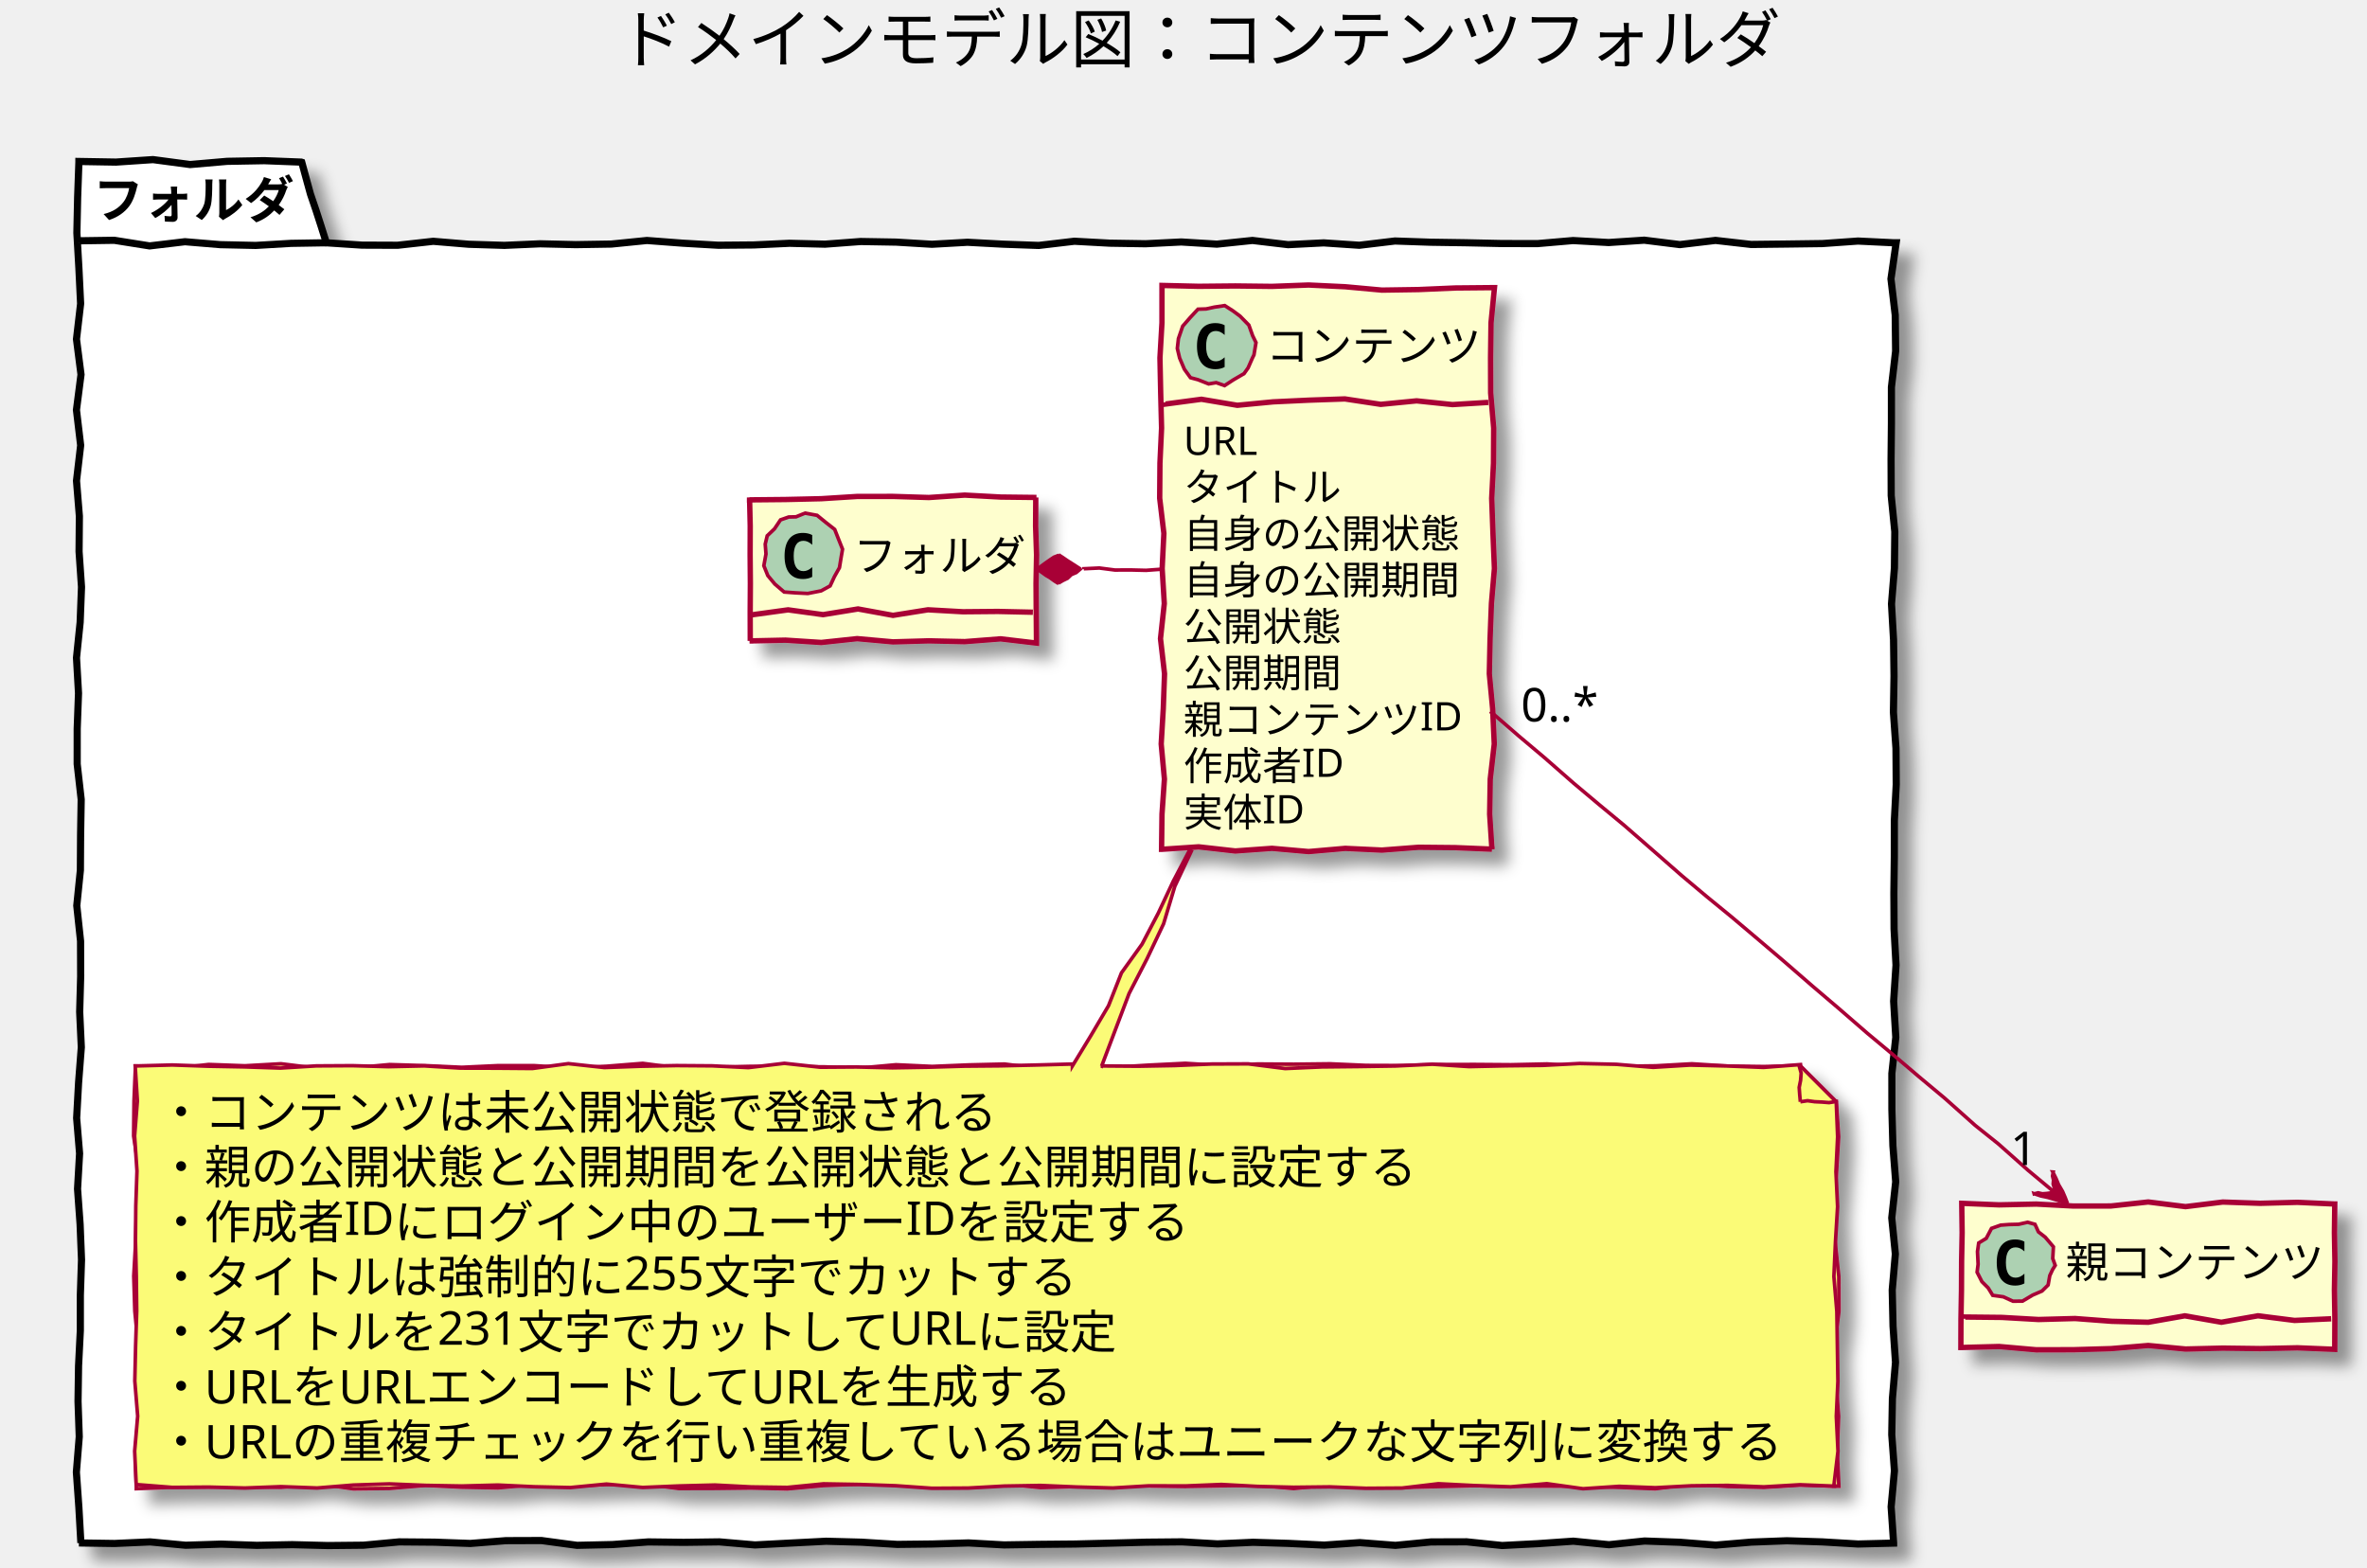
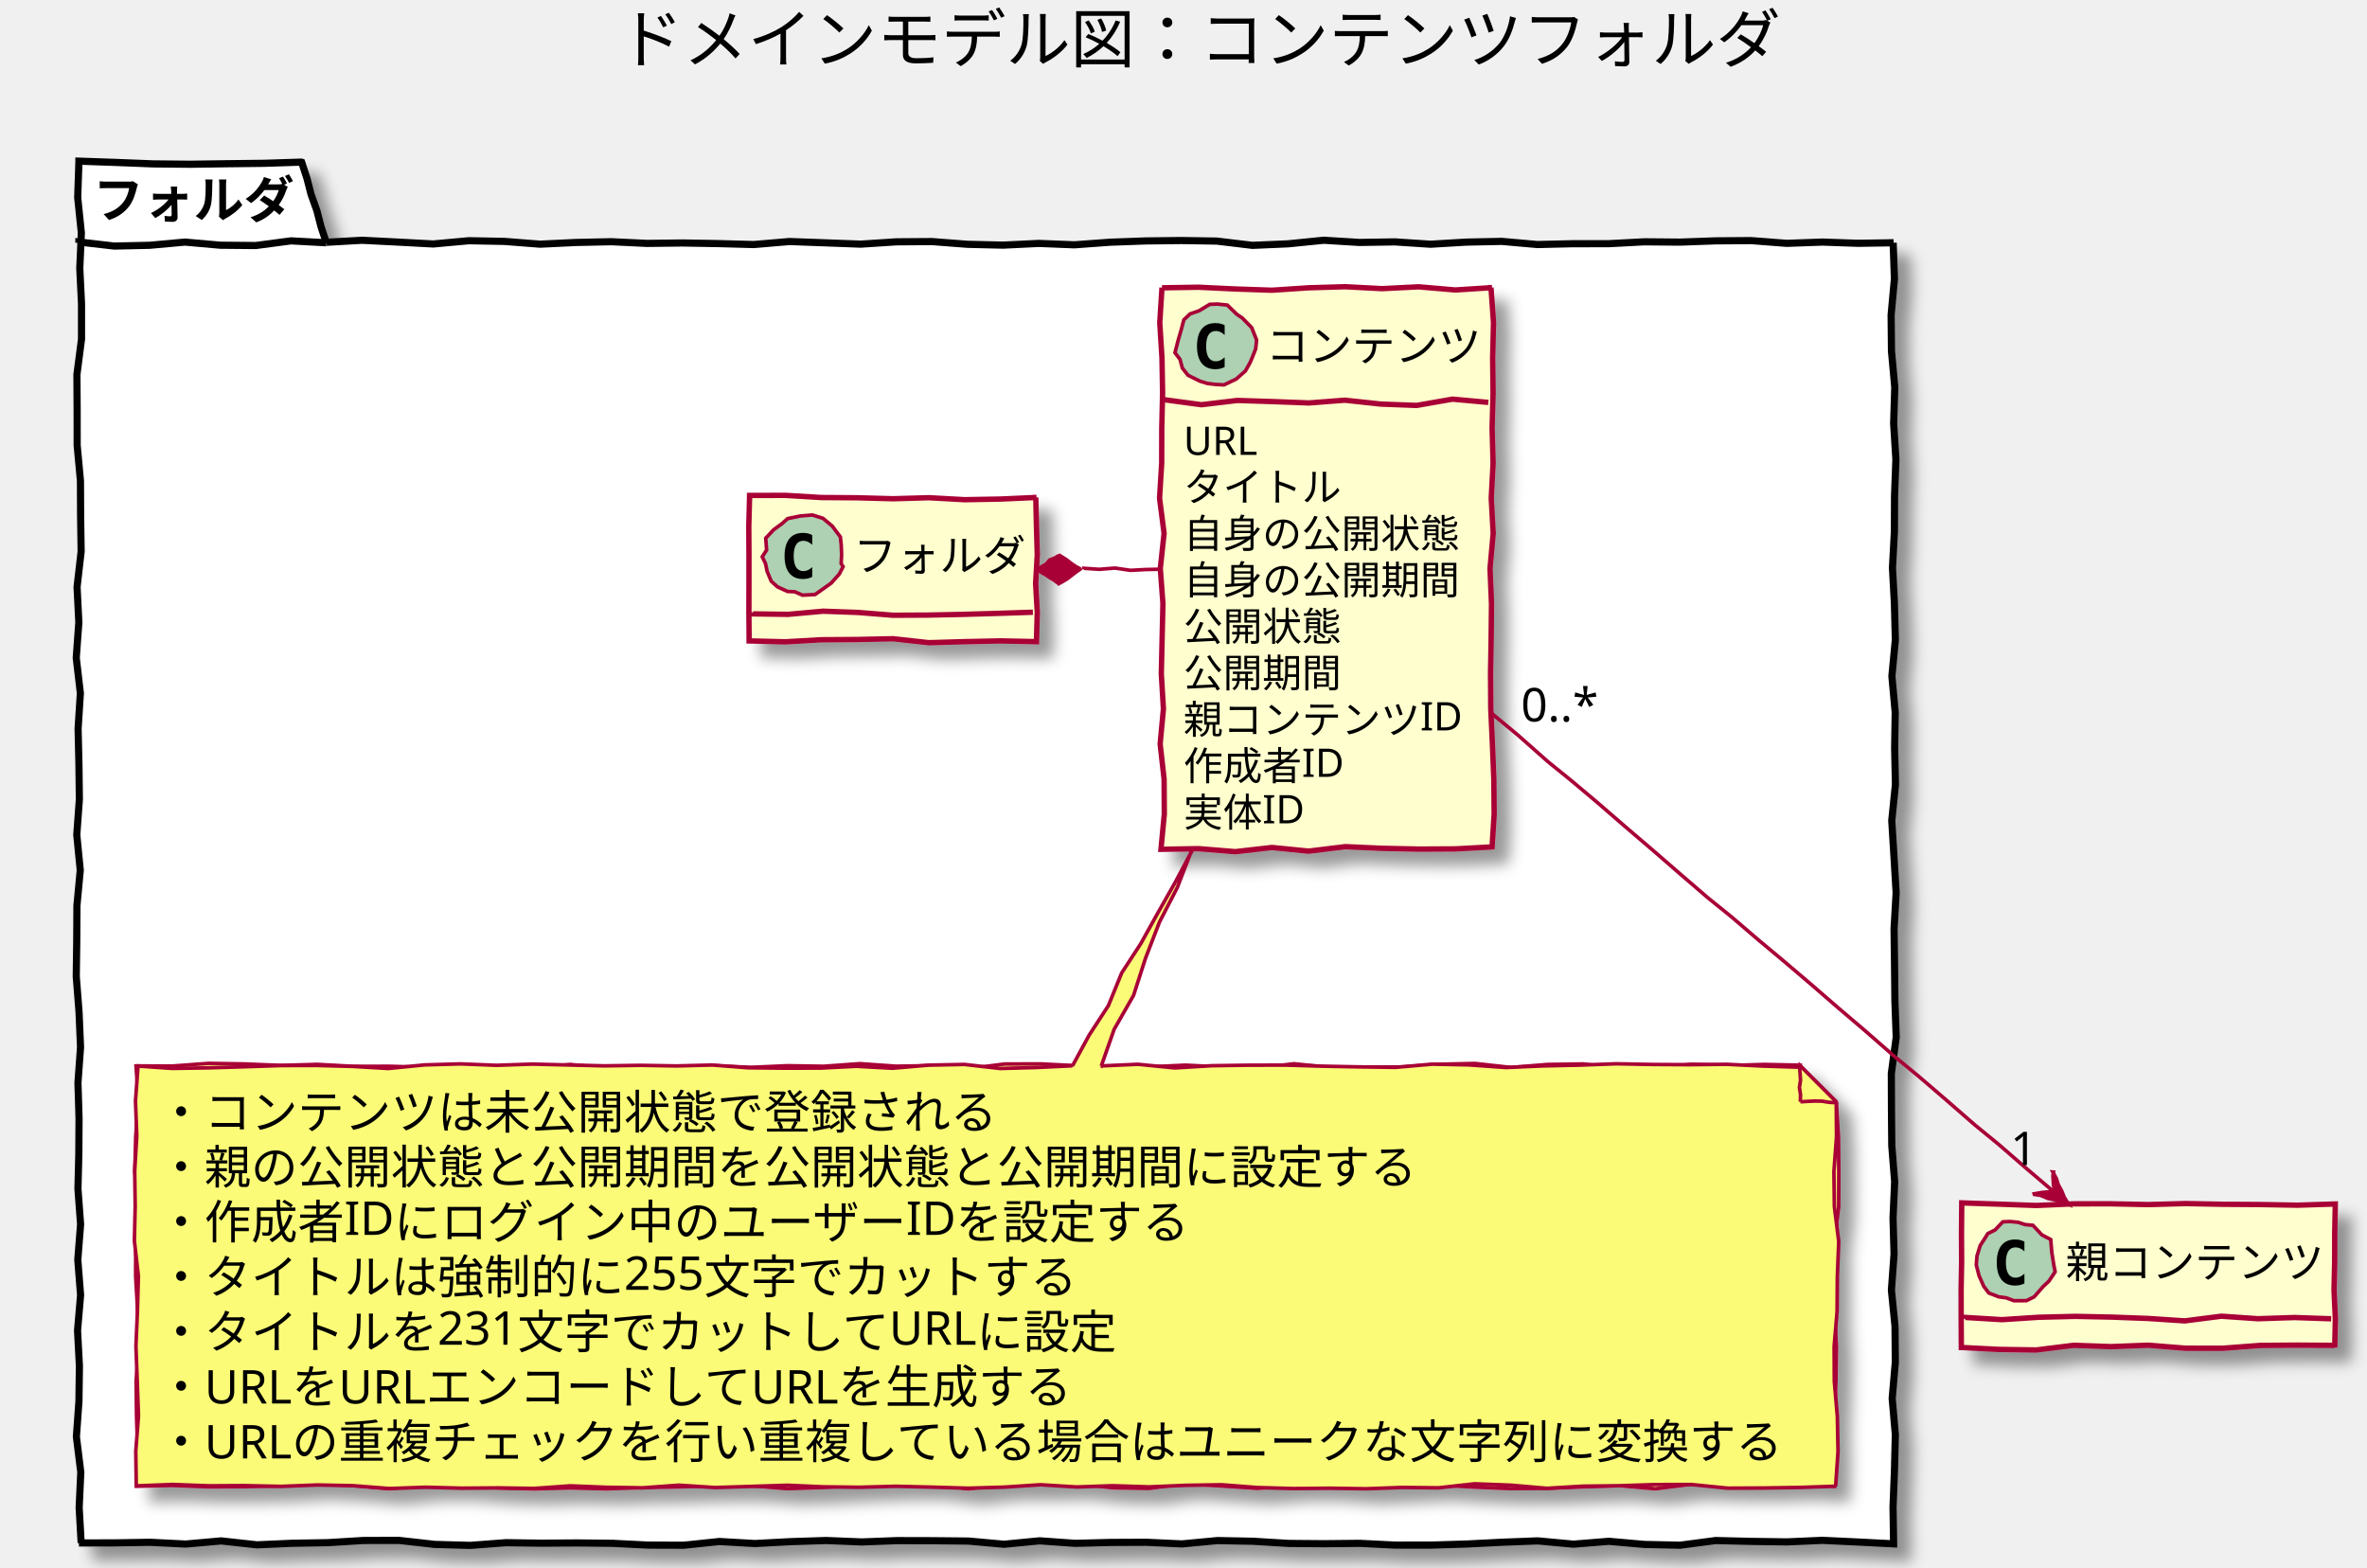
<svg xmlns="http://www.w3.org/2000/svg" contentScriptType="application/ecmascript" contentStyleType="text/css" height="437px" preserveAspectRatio="none" style="width:660px;height:437px;" version="1.1" viewBox="0 0 660 437" width="660px" zoomAndPan="magnify">
  <defs>
-     <filter height="300%" id="fvhanpp" width="300%" x="-1" y="-1">
+     <filter height="300%" id="fe8upvs" width="300%" x="-1" y="-1">
      <feGaussianBlur result="blurOut" stdDeviation="2.0" />
      <feColorMatrix in="blurOut" result="blurOut2" type="matrix" values="0 0 0 0 0 0 0 0 0 0 0 0 0 0 0 0 0 0 .4 0" />
      <feOffset dx="4.0" dy="4.0" in="blurOut2" result="blurOut3" />
      <feBlend in="SourceGraphic" in2="blurOut3" mode="normal" />
    </filter>
  </defs>
  <g>
    <text fill="#000000" font-family="sans-serif" font-size="18" lengthAdjust="spacingAndGlyphs" textLength="324" x="172.5" y="17.402">ドメインモデル図：コンテンツフォルダ</text>
-     <polygon fill="#FFFFFF" filter="url(#fvhanpp)" points="22,45.199,22,45.02,32.333,45.194,42.667,44.5,53,45.877,63.333,44.982,73.667,44.797,84,45.199,84.143,45.244,85.348,49.681,86.569,54.123,88.115,58.666,89.576,63.182,91,67.688,91,67.695,100.932,68.348,110.864,68.387,120.796,67.279,130.727,68.106,140.659,68.414,150.591,67.975,160.523,68.208,170.454,68.049,180.386,67.051,190.318,67.803,200.25,68.379,210.182,68.296,220.114,67.832,230.046,68.079,239.977,67.338,249.909,67.508,259.841,68.108,269.773,67.548,279.704,68.081,289.636,68.435,299.568,67.263,309.5,67.804,319.432,67.961,329.364,67.466,339.296,68.074,349.227,67.04,359.159,68.219,369.091,67.717,379.023,68.384,388.954,67.196,398.886,67.537,408.818,67.685,418.75,67.9,428.682,67.924,438.614,67.069,448.546,67.621,458.477,66.966,468.409,68.202,478.341,67.028,488.273,68.159,498.204,68.044,508.136,67.912,518.068,67.21,528,67.688,528.718,67.688,527.264,77.757,528.453,87.827,528.565,97.897,527.392,107.967,527.392,118.036,527.294,128.106,527.331,138.176,528.334,148.246,528.231,158.315,527.413,168.385,527.986,178.455,528.115,188.525,527.951,198.595,528.663,208.664,528.735,218.734,528.209,228.804,528.201,238.874,528.075,248.943,528.129,259.013,528.674,269.083,528.009,279.153,528.61,289.222,527.516,299.292,527.523,309.362,527.801,319.432,528.585,329.502,527.483,339.571,528.489,349.641,527.614,359.711,527.841,369.781,528.532,379.85,527.668,389.92,527.484,399.99,528.233,410.06,527.31,420.129,528,430.199,528,430.247,518.078,430.493,508.157,429.904,498.235,429.59,488.314,429.964,478.392,430.797,468.471,430.013,458.549,429.66,448.627,430.689,438.706,429.706,428.784,430.395,418.863,430.913,408.941,429.885,399.02,429.914,389.098,430.871,379.176,430.106,369.255,430.799,359.333,430.323,349.412,430.016,339.49,430.459,329.569,429.893,319.647,429.986,309.726,430.252,299.804,430.499,289.882,430.592,279.961,430.744,270.039,430.192,260.118,430.488,250.196,430.605,240.274,429.989,230.353,429.723,220.431,430.23,210.51,430.75,200.588,429.9,190.667,430.031,180.745,429.911,170.823,430.644,160.902,430.865,150.98,429.524,141.059,429.559,131.137,430.341,121.216,429.983,111.294,429.899,101.373,430.825,91.451,430.925,81.529,430.671,71.608,430.866,61.686,430.524,51.765,430.839,41.843,429.906,31.922,430.348,22,430.199,22.553,430.199,21.997,420.327,21.298,410.456,22.099,400.584,21.758,390.712,21.904,380.84,22.4,370.968,22.404,361.097,22.73,351.225,22.336,341.353,21.623,331.481,22.19,321.61,21.371,311.738,21.911,301.866,22.674,291.994,22.217,282.122,22.491,272.25,22.463,262.379,21.408,252.507,22.414,242.635,22.473,232.763,22.638,222.892,21.521,213.02,21.526,203.148,21.893,193.276,21.331,183.404,22.346,173.533,22.727,163.661,22.047,153.789,22.134,143.917,21.332,134.045,22.492,124.174,21.317,114.302,22.591,104.43,21.326,94.558,22.479,84.686,22.002,74.815,21.437,64.943,21.647,55.071,22,45.199" style="stroke: #000000; stroke-width: 2.0;" />
-     <path d="M22,67.688 L22,67.139 L31.857,66.996 L41.714,68.565 L51.571,67.394 L61.429,68.214 L71.286,68.431 L81.143,67.851 L91,67.688 " fill="#FFFFFF" style="stroke: #000000; stroke-width: 2.0;" />
+     <polygon fill="#FFFFFF" filter="url(#fe8upvs)" points="22,45.199,22,44.931,32.333,45.287,42.667,45.696,53,45.796,63.333,45.651,73.667,45.534,84,45.199,84.116,45.235,85.594,49.757,86.725,54.171,88.359,58.742,89.493,63.157,91,67.688,91,67.556,100.932,66.991,110.864,67.495,120.796,68.025,130.727,67.118,140.659,67.309,150.591,68.083,160.523,67.605,170.454,67.394,180.386,67.866,190.318,67.746,200.25,67.916,210.182,68.184,220.114,67.34,230.046,67.702,239.977,68.073,249.909,67.425,259.841,67.352,269.773,68.116,279.704,68.348,289.636,67.868,299.568,68.261,309.5,67.535,319.432,67.178,329.364,67.062,339.296,67.22,349.227,68.41,359.159,67.982,369.091,66.986,379.023,67.596,388.954,67.443,398.886,68.095,408.818,67.504,418.75,67.301,428.682,68.182,438.614,67.95,448.546,67.945,458.477,67.42,468.409,67.508,478.341,67.154,488.273,67.082,498.204,67.85,508.136,67.493,518.068,67.838,528,67.688,527.876,67.688,528.231,77.757,527.306,87.827,527.406,97.897,528.325,107.967,528.011,118.036,528.637,128.106,528.264,138.176,528.224,148.246,527.681,158.315,528.23,168.385,528.486,178.455,527.522,188.525,528.447,198.595,528.291,208.664,528.513,218.734,527.484,228.804,528.109,238.874,528.708,248.943,528.127,259.013,528.262,269.083,528.366,279.153,528.728,289.222,527.366,299.292,527.403,309.362,527.491,319.432,528.296,329.502,527.838,339.571,528.125,349.641,527.388,359.711,528.396,369.781,528.481,379.85,527.602,389.92,528.486,399.99,528.239,410.06,527.84,420.129,528,430.199,528,430.447,518.078,429.939,508.157,429.471,498.235,429.904,488.314,429.764,478.392,429.523,468.471,430.828,458.549,430.613,448.627,429.743,438.706,430.539,428.784,429.621,418.863,429.997,408.941,430.496,399.02,430.796,389.098,430.803,379.176,430.308,369.255,430.41,359.333,430.331,349.412,429.728,339.49,429.534,329.569,430.467,319.647,430.012,309.726,430.054,299.804,430.308,289.882,429.606,279.961,430.561,270.039,429.671,260.118,429.571,250.196,429.547,240.274,429.918,230.353,429.517,220.431,429.835,210.51,430.362,200.588,429.793,190.667,430.835,180.745,430.798,170.823,430.3,160.902,430.195,150.98,430.263,141.059,430.124,131.137,430.877,121.216,430.605,111.294,429.49,101.373,429.506,91.451,430.115,81.529,430.288,71.608,430.722,61.686,429.628,51.765,430.506,41.843,430.016,31.922,430.176,22,430.199,22.635,430.199,22.072,420.327,22.528,410.456,21.302,400.584,22.01,390.712,22.143,380.84,21.622,370.968,22.471,361.097,21.693,351.225,22.472,341.353,21.737,331.481,21.979,321.61,22.039,311.738,21.738,301.866,22.457,291.994,22.038,282.122,21.262,272.25,21.397,262.379,21.45,252.507,22.38,242.635,21.408,232.763,22.131,222.892,22.008,213.02,21.776,203.148,22.412,193.276,21.259,183.404,21.983,173.533,21.489,163.661,22.624,153.789,22.478,143.917,22.432,134.045,21.516,124.174,21.509,114.302,21.448,104.43,22.729,94.558,22.729,84.686,22.247,74.815,22.684,64.943,21.667,55.071,22,45.199" style="stroke: #000000; stroke-width: 2.0;" />
+     <path d="M22,67.688 L22,67.473 L31.857,68.608 L41.714,68.39 L51.571,67.496 L61.429,68.37 L71.286,68.458 L81.143,67.156 L91,67.688 " fill="#FFFFFF" style="stroke: #000000; stroke-width: 2.0;" />
    <text fill="#000000" font-family="sans-serif" font-size="14" font-weight="bold" lengthAdjust="spacingAndGlyphs" textLength="56" x="26" y="60.734">フォルダ</text>
-     <polygon fill="#FEFECE" filter="url(#fvhanpp)" points="209,138.699,209,139.37,219,139.274,229,139.047,239,138.417,249,138.406,259,138.716,269,138.042,279,138.584,289,138.699,288.806,138.699,288.759,146.699,289.029,154.699,288.881,162.699,288.937,170.699,289,178.699,289,179.299,279,178.117,269,178.894,259,178.673,249,178.962,239,178.061,229,179.128,219,178.482,209,178.699,209.197,178.699,209.178,170.699,209.227,162.699,209.16,154.699,209.186,146.699,209,138.699" style="stroke: #A80036; stroke-width: 1.5;" />
-     <polygon fill="#ADD1B2" points="234.068,158.277,232.668,160.776,231.466,163.363,228.958,164.739,225.244,165.471,221.676,165.289,218.653,165.065,216.047,162.84,214.095,160.489,212.984,157.736,213.581,154.452,213.371,151.716,213.922,149.388,215.954,147.444,217.629,144.951,219.924,144.147,221.957,144.099,224.48,143.069,227.837,143.686,230.305,145.695,232.744,147.608,233.82,150.342,234.928,153.118,234.504,155.597" style="stroke: #A80036; stroke-width: 1.0;" />
+     <polygon fill="#FEFECE" filter="url(#fe8upvs)" points="209,138.699,209,138.143,219,138.114,229,138.719,239,138.788,249,139.059,259,138.77,269,139.325,279,139.142,289,138.699,288.806,138.699,288.992,146.699,289.225,154.699,288.765,162.699,289.225,170.699,289,178.699,289,178.894,279,178.689,269,178.899,259,179.191,249,178.087,239,178.3,229,178.367,219,178.943,209,178.699,208.881,178.699,208.818,170.699,208.834,162.699,208.836,154.699,208.79,146.699,209,138.699" style="stroke: #A80036; stroke-width: 1.5;" />
+     <polygon fill="#ADD1B2" points="235.082,158.002,234.034,160.038,231.794,162.554,230.078,163.783,227.263,165.763,223.773,165.95,221.627,165.001,219.576,164.903,216.799,163.626,215.047,162.059,213.895,159.285,213.45,157.135,212.539,155.238,213.753,153.374,213.515,150.053,215.68,147.733,218.08,145.969,219.634,144.592,223.233,143.854,226.488,143.584,229.454,144.503,232.051,146.669,234.313,149.691,234.563,151.885,234.671,154.689,234.549,157.126" style="stroke: #A80036; stroke-width: 1.0;" />
    <path d="M226.473,160.842 Q225.892,161.141 225.253,161.291 Q224.614,161.44 223.908,161.44 Q221.401,161.44 220.082,159.788 Q218.762,158.136 218.762,155.015 Q218.762,151.886 220.082,150.234 Q221.401,148.582 223.908,148.582 Q224.614,148.582 225.261,148.731 Q225.909,148.881 226.473,149.18 L226.473,151.902 Q225.842,151.321 225.249,151.052 Q224.655,150.782 224.024,150.782 Q222.68,150.782 221.995,151.848 Q221.31,152.915 221.31,155.015 Q221.31,157.107 221.995,158.174 Q222.68,159.24 224.024,159.24 Q224.655,159.24 225.249,158.97 Q225.842,158.701 226.473,158.12 Z " />
    <text fill="#000000" font-family="sans-serif" font-size="12" lengthAdjust="spacingAndGlyphs" textLength="48" x="238" y="159.234">フォルダ</text>
-     <path d="M210,170.699 L210,171.373 L219.75,170.034 L229.5,171.372 L239.25,169.788 L249,171.573 L258.75,170.021 L268.5,170.57 L278.25,170.482 L288,170.699 " fill="#FEFECE" style="stroke: #A80036; stroke-width: 1.5;" />
-     <polygon fill="#FEFECE" filter="url(#fvhanpp)" points="324,80.199,324,79.585,334.222,79.828,344.444,79.728,354.667,79.847,364.889,79.466,375.111,79.953,385.333,80.888,395.556,80.736,405.778,80.293,416,80.199,416.711,80.199,415.746,89.987,415.618,99.774,415.647,109.561,416.489,119.348,416.434,129.135,415.933,138.923,416.286,148.71,416.694,158.497,415.858,168.284,415.482,178.071,415.271,187.859,416.201,197.646,416.65,207.433,415.528,217.22,415.366,227.008,416,236.795,416,236.753,405.778,236.331,395.556,236.231,385.333,237.015,375.111,236.537,364.889,237.43,354.667,236.527,344.444,237.261,334.222,236.11,324,236.795,323.884,236.795,324.002,227.008,324.68,217.22,323.781,207.433,324.357,197.646,324.713,187.859,323.587,178.071,324.644,168.284,324.049,158.497,324.529,148.71,323.361,138.923,323.433,129.135,323.887,119.348,323.638,109.561,323.433,99.774,323.995,89.987,324,80.199" style="stroke: #A80036; stroke-width: 1.5;" />
-     <polygon fill="#ADD1B2" points="349.213,99.835,348.018,102.564,346.885,104.17,343.92,105.899,341.452,107.511,339.117,106.686,337.01,107.045,334.048,105.874,331.947,105.308,330.247,102.95,328.92,99.833,328.277,97.144,328.586,94.408,329.783,90.932,331.824,88.588,334.034,86.209,336.297,86.138,338.613,85.632,341.496,85.202,343.794,86.675,345.777,88.147,348.221,90.639,349.279,93.597,350.218,95.513,349.649,98.951" style="stroke: #A80036; stroke-width: 1.0;" />
+     <path d="M210,170.699 L210,171.16 L219.75,171.292 L229.5,170.412 L239.25,170.763 L249,171.542 L258.75,171.496 L268.5,171.299 L278.25,171.017 L288,170.699 " fill="#FEFECE" style="stroke: #A80036; stroke-width: 1.5;" />
+     <polygon fill="#FEFECE" filter="url(#fe8upvs)" points="324,80.199,324,80.244,334.222,80.085,344.444,80.573,354.667,80.918,364.889,80.242,375.111,79.944,385.333,80.48,395.556,79.97,405.778,80.846,416,80.199,415.739,80.199,416.439,89.987,416.197,99.774,416.32,109.561,416.049,119.348,416.324,129.135,415.807,138.923,416.351,148.71,415.47,158.497,415.877,168.284,415.777,178.071,415.611,187.859,415.676,197.646,416.131,207.433,416.526,217.22,416.621,227.008,416,236.795,416,236.132,405.778,236.681,395.556,236.737,385.333,236.518,375.111,236.061,364.889,237.309,354.667,236.291,344.444,237.454,334.222,236.617,324,236.795,323.716,236.795,324.65,227.008,324.591,217.22,323.486,207.433,324.402,197.646,323.811,187.859,324.036,178.071,324.265,168.284,323.532,158.497,324.588,148.71,323.322,138.923,323.919,129.135,323.939,119.348,324.17,109.561,323.996,99.774,323.38,89.987,324,80.199" style="stroke: #A80036; stroke-width: 1.5;" />
+     <polygon fill="#ADD1B2" points="349.361,99.217,348.603,101.029,347.254,103.439,344.712,105.674,341.303,107.31,338.955,107.186,336.694,106.921,334.535,106.253,331.266,104.631,329.679,102.631,329.028,100.195,327.623,98.338,328.562,94.689,329.385,91.867,330.091,89.185,331.817,87.531,334.334,86.656,337.319,84.85,339.449,84.777,342.213,85.059,344.853,87.617,346.406,88.675,349.008,91.335,350.381,94.775,350.135,97.258" style="stroke: #A80036; stroke-width: 1.0;" />
    <path d="M341.473,102.342 Q340.892,102.641 340.253,102.79 Q339.614,102.94 338.908,102.94 Q336.401,102.94 335.082,101.288 Q333.762,99.636 333.762,96.515 Q333.762,93.386 335.082,91.734 Q336.401,90.082 338.908,90.082 Q339.614,90.082 340.261,90.231 Q340.909,90.381 341.473,90.68 L341.473,93.402 Q340.842,92.821 340.249,92.552 Q339.655,92.282 339.024,92.282 Q337.68,92.282 336.995,93.348 Q336.31,94.415 336.31,96.515 Q336.31,98.607 336.995,99.674 Q337.68,100.74 339.024,100.74 Q339.655,100.74 340.249,100.471 Q340.842,100.201 341.473,99.62 Z " />
    <text fill="#000000" font-family="sans-serif" font-size="12" lengthAdjust="spacingAndGlyphs" textLength="60" x="353" y="100.734">コンテンツ</text>
-     <path d="M325,112.199 L325,112.653 L335,111.319 L345,113.001 L355,112.04 L365,111.571 L375,111.227 L385,112.739 L395,111.765 L405,112.804 L415,112.199 " fill="#FEFECE" style="stroke: #A80036; stroke-width: 1.5;" />
+     <path d="M325,112.199 L325,111.495 L335,112.841 L345,111.652 L355,111.971 L365,112.349 L375,111.581 L385,112.66 L395,113.041 L405,111.289 L415,112.199 " fill="#FEFECE" style="stroke: #A80036; stroke-width: 1.5;" />
    <text fill="#000000" font-family="sans-serif" font-size="11" lengthAdjust="spacingAndGlyphs" textLength="21" x="330" y="126.834">URL</text>
    <text fill="#000000" font-family="sans-serif" font-size="11" lengthAdjust="spacingAndGlyphs" textLength="44" x="330" y="139.789">タイトル</text>
    <text fill="#000000" font-family="sans-serif" font-size="11" lengthAdjust="spacingAndGlyphs" textLength="77" x="330" y="152.744">自身の公開状態</text>
    <text fill="#000000" font-family="sans-serif" font-size="11" lengthAdjust="spacingAndGlyphs" textLength="77" x="330" y="165.699">自身の公開期間</text>
    <text fill="#000000" font-family="sans-serif" font-size="11" lengthAdjust="spacingAndGlyphs" textLength="44" x="330" y="178.654">公開状態</text>
    <text fill="#000000" font-family="sans-serif" font-size="11" lengthAdjust="spacingAndGlyphs" textLength="44" x="330" y="191.609">公開期間</text>
    <text fill="#000000" font-family="sans-serif" font-size="11" lengthAdjust="spacingAndGlyphs" textLength="77" x="330" y="204.565">親コンテンツID</text>
    <text fill="#000000" font-family="sans-serif" font-size="11" lengthAdjust="spacingAndGlyphs" textLength="44" x="330" y="217.519">作成者ID</text>
    <text fill="#000000" font-family="sans-serif" font-size="11" lengthAdjust="spacingAndGlyphs" textLength="33" x="330" y="230.475">実体ID</text>
-     <polygon fill="#FBFB77" filter="url(#fvhanpp)" points="38,297.199,37.771,297.199,37.358,306.964,37.251,316.728,38.741,326.493,38.095,336.257,37.836,346.022,37.29,355.786,37.588,365.551,38.524,375.315,38.706,385.08,38.557,394.844,37.72,404.609,38,414.373,38,415.07,48.085,414.661,58.17,414.58,68.255,414.454,78.34,414.691,88.425,413.675,98.511,415.107,108.596,414.995,118.681,414.146,128.766,414.64,138.851,414.838,148.936,413.931,159.021,414.325,169.106,413.926,179.191,413.738,189.277,415.018,199.362,414.991,209.447,414.873,219.532,415.119,229.617,414.195,239.702,413.816,249.787,413.933,259.872,414.213,269.957,414.384,280.043,413.752,290.128,414.752,300.213,414.464,310.298,413.831,320.383,414.267,330.468,414.435,340.553,414.259,350.638,414.106,360.723,415.025,370.808,414.018,380.894,414.759,390.979,414.714,401.064,414.473,411.149,414.229,421.234,414.403,431.319,414.329,441.404,414.401,451.489,414.705,461.575,415.096,471.66,413.763,481.745,414.446,491.83,414.686,501.915,414.059,512,414.373,512.736,414.373,512.282,404.63,512.659,394.887,511.916,385.144,511.519,375.401,512.75,365.658,512.723,355.915,511.683,346.171,511.302,336.428,512.081,326.685,512.671,316.942,512,307.199,511.888,307.087,509.967,305.166,507.836,303.036,506.079,301.279,503.921,299.121,502,297.199,502,297.123,491.913,297.362,481.826,297.242,471.739,296.6,461.652,297.168,451.565,297.297,441.478,297.27,431.391,296.641,421.304,296.861,411.217,296.784,401.13,296.805,391.043,297.081,380.957,297.048,370.87,296.603,360.783,296.718,350.696,296.654,340.609,297.096,330.522,296.465,320.435,296.961,310.348,297.578,300.261,296.93,290.174,297.929,280.087,296.671,270,296.913,259.913,297.336,249.826,296.867,239.739,297.784,229.652,297.444,219.565,297.404,209.478,297.302,199.391,297.536,189.304,297.798,179.217,296.477,169.13,297.284,159.043,297.746,148.957,297.115,138.87,297.108,128.783,297.583,118.696,297.119,108.609,296.817,98.522,297.743,88.435,297.838,78.348,296.592,68.261,297.159,58.174,296.788,48.087,297.947,38,297.199" style="stroke: #A80036; stroke-width: 1.0;" />
-     <polygon fill="#FBFB77" points="38,297.199,37.697,297.199,38.308,306.964,37.536,316.728,38.192,326.493,37.861,336.257,37.776,346.022,38.005,355.786,38.125,365.551,37.808,375.315,37.588,385.08,38.389,394.844,37.545,404.609,38,414.373,38,413.912,48.085,414.708,58.17,414.62,68.255,414.88,78.34,414.494,88.425,414.871,98.511,414.052,108.596,413.732,118.681,414.143,128.766,414.321,138.851,414.055,148.936,414.525,159.021,414.752,169.106,413.783,179.191,414.726,189.277,414.305,199.362,414.05,209.447,414.572,219.532,414.712,229.617,413.717,239.702,413.89,249.787,414.247,259.872,414.952,269.957,414.89,280.043,414.337,290.128,414.165,300.213,414.594,310.298,414.872,320.383,414.269,330.468,414.302,340.553,413.889,350.638,414.432,360.723,414.675,370.808,414.56,380.894,414.956,390.979,414.885,401.064,413.686,411.149,414.195,421.234,414.545,431.319,413.666,441.404,415.079,451.489,414.407,461.575,414.793,471.66,414.261,481.745,414.152,491.83,414.554,501.915,413.965,512,414.373,511.321,414.373,512.489,404.63,512.019,394.887,512.465,385.144,512.316,375.401,512.168,365.658,511.35,355.915,511.787,346.171,512.377,336.428,511.918,326.685,512.387,316.942,512,307.199,511.924,307.123,509.873,305.072,507.876,303.075,505.928,301.127,504.098,299.297,502,297.199,502,296.823,491.738,297.613,481.477,297.212,471.215,296.966,460.954,297.593,450.692,296.745,440.43,296.516,430.169,297.048,419.907,297.167,409.646,297.388,399.384,296.719,389.123,297.214,378.861,297.37,368.599,297.476,358.338,297.93,348.076,296.622,337.815,296.664,327.553,297.095,317.292,297.281,307.03,297.199,307.169,297.258,310.998,287.127,314.831,276.998,319.81,267.351,324.452,257.561,327.578,247.135,332.18,237.329,331.686,237.055,327.136,245.711,322.974,254.582,318.445,263.249,312.705,271.246,309.089,280.419,304.116,288.841,299.03,297.199,299.03,296.668,288.99,296.942,278.951,297.174,268.911,297.264,258.872,297.559,248.832,297.727,238.792,297.49,228.753,297.562,218.713,296.47,208.673,297.669,198.634,297.174,188.594,297.1,178.555,297.291,168.515,297.651,158.475,296.556,148.436,297.917,138.396,297.832,128.357,297.809,118.317,297.19,108.277,297.408,98.238,297.127,88.198,297.187,78.159,297.799,68.119,297.465,58.079,297.279,48.04,296.934,38,297.199" style="stroke: #A80036; stroke-width: 1.0;" />
-     <path d="M502,297.199 L501.671,297.199 L502.226,299.199 L502.068,301.199 L501.673,303.199 L501.815,305.199 L502,307.199 " fill="#FBFB77" style="stroke: #A80036; stroke-width: 1.0;" />
-     <path d="M512,307.199 L512,307.119 L510,307.429 L508,307.269 L506,307.175 L504,306.897 L502,307.199 " fill="#FBFB77" style="stroke: #A80036; stroke-width: 1.0;" />
+     <polygon fill="#FBFB77" filter="url(#fe8upvs)" points="38,297.199,37.927,297.199,38.595,306.964,37.846,316.728,37.586,326.493,38.609,336.257,37.843,346.022,37.817,355.786,38.375,365.551,38.71,375.315,37.953,385.08,38.068,394.844,38.383,404.609,38,414.373,38,414.383,48.085,414.157,58.17,414.553,68.255,414.499,78.34,414.274,88.425,413.689,98.511,414.202,108.596,415.084,118.681,414.02,128.766,414,138.851,414.839,148.936,415.118,159.021,414.835,169.106,415.107,179.191,414.745,189.277,414.55,199.362,414.259,209.447,414.253,219.532,415.053,229.617,414.717,239.702,414.171,249.787,413.812,259.872,413.752,269.957,415.12,280.043,413.911,290.128,413.951,300.213,413.71,310.298,414.81,320.383,414.986,330.468,413.66,340.553,414.304,350.638,414.966,360.723,414.115,370.808,414.167,380.894,414.95,390.979,414.48,401.064,414.055,411.149,414.618,421.234,415.038,431.319,414.972,441.404,414.553,451.489,414.214,461.575,415.087,471.66,413.826,481.745,414.141,491.83,414.268,501.915,413.885,512,414.373,511.429,414.373,511.658,404.63,511.488,394.887,511.906,385.144,512.037,375.401,511.532,365.658,511.59,355.915,511.522,346.171,512.683,336.428,512.719,326.685,512.618,316.942,512,307.199,512.07,307.269,510.038,305.238,507.982,303.181,505.884,301.083,504.097,299.296,502,297.199,502,296.992,491.913,296.779,481.826,297.082,471.739,296.733,461.652,297.65,451.565,297.844,441.478,296.642,431.391,296.79,421.304,297.619,411.217,296.507,401.13,296.735,391.043,297.485,380.957,297.497,370.87,297.618,360.783,296.59,350.696,297.773,340.609,297.484,330.522,296.977,320.435,297.451,310.348,297.605,300.261,297.138,290.174,296.629,280.087,296.664,270,297.945,259.913,297.118,249.826,297.275,239.739,296.565,229.652,297.299,219.565,297.139,209.478,297.59,199.391,297.158,189.304,297.858,179.217,297.709,169.13,297.841,159.043,296.786,148.957,297.732,138.87,297.289,128.783,297.059,118.696,297.582,108.609,297.292,98.522,297.317,88.435,296.761,78.348,297.057,68.261,296.644,58.174,296.481,48.087,297.227,38,297.199" style="stroke: #A80036; stroke-width: 1.0;" />
+     <polygon fill="#FBFB77" points="38,297.199,38.492,297.199,37.775,306.964,38.148,316.728,37.562,326.493,37.697,336.257,37.473,346.022,38.592,355.786,38.324,365.551,37.901,375.315,38.269,385.08,38.617,394.844,37.858,404.609,38,414.373,38,414.287,48.085,413.887,58.17,414.264,68.255,414.207,78.34,414.426,88.425,414.031,98.511,414.233,108.596,415.026,118.681,414.66,128.766,414.927,138.851,414.843,148.936,414.993,159.021,414.275,169.106,414.673,179.191,414.829,189.277,414.09,199.362,414.748,209.447,414.43,219.532,414.108,229.617,414.548,239.702,414.669,249.787,414.392,259.872,414.635,269.957,414.93,280.043,414.631,290.128,413.969,300.213,414.59,310.298,414.238,320.383,414.568,330.468,414.134,340.553,413.97,350.638,414.748,360.723,415.032,370.808,414.934,380.894,415.088,390.979,414.718,401.064,414.827,411.149,413.707,421.234,414.088,431.319,414.963,441.404,414.363,451.489,414.247,461.575,413.917,471.66,413.91,481.745,414.923,491.83,414.873,501.915,414.718,512,414.373,511.835,414.373,512.501,404.63,512.308,394.887,511.465,385.144,511.414,375.401,512.238,365.658,512.307,355.915,512.699,346.171,511.483,336.428,511.357,326.685,512.076,316.942,512,307.199,512.125,307.324,510.102,305.301,507.946,303.145,506.156,301.355,504.112,299.311,502,297.199,502,297.561,491.738,297.247,481.477,296.747,471.215,296.853,460.954,296.795,450.692,296.6,440.43,296.974,430.169,297.197,419.907,297.644,409.646,296.914,399.384,296.704,389.123,297.597,378.861,297.461,368.599,297.265,358.338,296.969,348.076,296.994,337.815,297.141,327.553,297.754,317.292,296.74,307.03,297.199,307.073,297.217,310.666,286.987,316.078,277.522,319.405,267.18,323.304,257.079,328.289,247.434,332.18,237.329,332.284,237.387,327.684,246.015,322.863,254.521,318.114,263.066,312.763,271.278,309.048,280.396,303.697,288.608,299.03,297.199,299.03,297.159,288.99,297.637,278.951,297.918,268.911,296.783,258.872,296.982,248.832,297.848,238.792,297.296,228.753,297.805,218.713,297.818,208.673,297.721,198.634,296.946,188.594,297.2,178.555,297.032,168.515,297.178,158.475,296.939,148.436,296.688,138.396,297.026,128.357,296.63,118.317,296.917,108.277,297.914,98.238,297.327,88.198,297.07,78.159,297.097,68.119,297.433,58.079,297.736,48.04,297.9,38,297.199" style="stroke: #A80036; stroke-width: 1.0;" />
+     <path d="M502,297.199 L501.767,297.199 L501.908,299.199 L502.048,301.199 L501.739,303.199 L502.045,305.199 L502,307.199 " fill="#FBFB77" style="stroke: #A80036; stroke-width: 1.0;" />
+     <path d="M512,307.199 L512,307.448 L510,307.348 L508,307.017 L506,306.989 L504,307.083 L502,307.199 " fill="#FBFB77" style="stroke: #A80036; stroke-width: 1.0;" />
    <text fill="#000000" font-family="sans-serif" font-size="13" lengthAdjust="spacingAndGlyphs" textLength="234" x="44" y="314.768">・コンテンツは未公開状態で登録される</text>
    <text fill="#000000" font-family="sans-serif" font-size="13" lengthAdjust="spacingAndGlyphs" textLength="351" x="44" y="330.078">・親の公開状態と公開期間を公開状態と公開期間に設定する</text>
    <text fill="#000000" font-family="sans-serif" font-size="13" lengthAdjust="spacingAndGlyphs" textLength="288" x="44" y="345.389">・作成者IDにログイン中のユーザーIDを設定する</text>
    <text fill="#000000" font-family="sans-serif" font-size="13" lengthAdjust="spacingAndGlyphs" textLength="258" x="44" y="360.699">・タイトルは強制的に255文字でカットする</text>
    <text fill="#000000" font-family="sans-serif" font-size="13" lengthAdjust="spacingAndGlyphs" textLength="269" x="44" y="376.01">・タイトルを231文字でカットしてURLに設定</text>
    <text fill="#000000" font-family="sans-serif" font-size="13" lengthAdjust="spacingAndGlyphs" textLength="254" x="44" y="391.32">・URLをURLエンコードしてURLを生成する</text>
    <text fill="#000000" font-family="sans-serif" font-size="13" lengthAdjust="spacingAndGlyphs" textLength="453" x="44" y="406.631">・URLの重複チェックを行い重複している場合はユニークな文字列に変換する</text>
-     <polygon fill="#FEFECE" filter="url(#fvhanpp)" points="547,335.699,547,335.508,557.4,335.933,567.8,335.716,578.2,336.264,588.6,336.248,599,335.129,609.4,336.43,619.8,335.149,630.2,335.502,640.6,335.23,651,335.699,651.01,335.699,650.908,343.699,651.05,351.699,650.91,359.699,651.037,367.699,651,375.699,651,376.213,640.6,375.787,630.2,376.01,619.8,375.872,609.4,376.126,599,375.14,588.6,376.015,578.2,376.317,567.8,376.34,557.4,375.424,547,375.699,546.756,375.699,546.784,367.699,546.924,359.699,546.961,351.699,547.11,343.699,547,335.699" style="stroke: #A80036; stroke-width: 1.5;" />
-     <polygon fill="#ADD1B2" points="572.34,353.97,571.547,355.666,571.087,358.277,569.378,359.968,566.793,361.082,563.948,362.772,561.292,362.803,558.61,361.573,555.642,361.164,554.368,359.094,552.629,357.354,551.28,354.708,551.56,352.486,551.389,348.953,551.725,346.567,553.835,345.275,555.303,342.491,557.857,341.587,560.216,341.415,562.869,341.351,565.363,340.782,567.428,341.357,568.377,343.462,570.285,344.949,572.56,347.626,572.379,350.896,573.069,352.804" style="stroke: #A80036; stroke-width: 1.0;" />
+     <polygon fill="#FEFECE" filter="url(#fe8upvs)" points="547,335.699,547,335.386,557.4,335.739,567.8,336.11,578.2,335.652,588.6,335.642,599,335.858,609.4,335.571,619.8,335.775,630.2,335.845,640.6,336.029,651,335.699,651.159,335.699,650.997,343.699,650.987,351.699,650.803,359.699,651.17,367.699,651,375.699,651,375.106,640.6,375.039,630.2,375.12,619.8,375.904,609.4,375.902,599,375.06,588.6,375.455,578.2,375.088,567.8,376.386,557.4,376.233,547,375.699,546.885,375.699,546.843,367.699,546.825,359.699,546.969,351.699,546.928,343.699,547,335.699" style="stroke: #A80036; stroke-width: 1.5;" />
+     <polygon fill="#ADD1B2" points="573.045,354.601,571.311,357.206,569.653,358.76,567.2,361.572,565.066,362.644,561.548,362.665,559.451,361.869,557.326,361.576,554.544,360.512,553.136,358.646,551.836,355.713,551.058,352.696,551.252,350.186,552.157,347.254,553.245,345.583,554.277,343.942,556.304,342.923,558.447,340.66,560.502,340.577,562.77,340.807,564.65,341.428,566.843,341.634,569.343,344.301,571.811,345.604,572.11,349.168,572.652,352.589" style="stroke: #A80036; stroke-width: 1.0;" />
    <path d="M564.473,357.842 Q563.892,358.141 563.253,358.291 Q562.614,358.44 561.908,358.44 Q559.401,358.44 558.082,356.788 Q556.762,355.136 556.762,352.015 Q556.762,348.886 558.082,347.234 Q559.401,345.582 561.908,345.582 Q562.614,345.582 563.261,345.731 Q563.909,345.881 564.473,346.18 L564.473,348.902 Q563.842,348.321 563.249,348.051 Q562.655,347.782 562.024,347.782 Q560.68,347.782 559.995,348.848 Q559.31,349.915 559.31,352.015 Q559.31,354.107 559.995,355.174 Q560.68,356.24 562.024,356.24 Q562.655,356.24 563.249,355.971 Q563.842,355.701 564.473,355.12 Z " />
    <text fill="#000000" font-family="sans-serif" font-size="12" lengthAdjust="spacingAndGlyphs" textLength="72" x="576" y="356.234">親コンテンツ</text>
-     <path d="M548,367.699 L548,367.21 L558.2,367.315 L568.4,367.9 L578.6,367.626 L588.8,368.4 L599,368.668 L609.2,366.873 L619.4,368.664 L629.6,366.864 L639.8,368.158 L650,367.699 " fill="#FEFECE" style="stroke: #A80036; stroke-width: 1.5;" />
-     <path d="M302.2,158.699 L302.2,158.576 L306.54,158.372 L310.88,158.934 L315.22,158.913 L319.56,159.02 L323.9,158.699 " fill="none" style="stroke: #A80036; stroke-width: 1.0;" />
-     <polygon fill="#A80036" points="289.18,158.699,289.112,158.597,290.37,159.484,291.667,160.43,292.762,161.072,294.056,162.013,295.18,162.699,295.106,162.588,296.353,161.859,297.667,161.23,298.721,160.211,300.073,159.639,301.18,158.699,301.063,158.523,299.891,157.766,298.725,157.017,297.575,156.291,296.345,155.446,295.18,154.699,295.257,154.815,293.88,155.349,292.683,156.154,291.506,156.988,290.343,157.844,289.18,158.699" style="stroke: #A80036; stroke-width: 1.0;" />
-     <path d="M416.07,198.929 L415.596,198.372 L423.417,205.151 L430.655,211.245 L438.728,218.319 L445.921,224.36 L452.86,230.102 L460.798,237.018 L468.856,244.074 L476.032,250.096 L482.789,255.624 L490.083,261.784 L497.519,268.11 L505.37,274.924 L512.829,281.277 L520.666,288.074 L527.73,293.964 L535.153,300.275 L542.231,306.18 L550.736,313.762 L557.142,318.879 L565.524,326.316 L572.6,332.219 " fill="none" style="stroke: #A80036; stroke-width: 1.0;" />
-     <polygon fill="#A80036" points="576.64,335.659,576.495,335.59,575.856,333.914,575.112,332.187,573.994,330.282,573.285,328.573,572.391,326.774,572.512,326.784,572.315,327.889,572.589,329.031,572.492,330.145,572.855,331.294,572.837,332.413,572.83,332.324,571.718,332.622,570.595,332.768,569.466,332.846,568.31,332.579,567.197,332.86,567.184,332.816,569.096,333.454,570.932,333.835,572.816,334.381,574.716,334.981,576.64,335.659" style="stroke: #A80036; stroke-width: 1.0;" />
+     <path d="M548,367.699 L548,367.322 L558.2,367.943 L568.4,367.276 L578.6,367.024 L588.8,367.228 L599,367.61 L609.2,368.285 L619.4,366.978 L629.6,367.684 L639.8,367.346 L650,367.699 " fill="#FEFECE" style="stroke: #A80036; stroke-width: 1.5;" />
+     <path d="M302.2,158.699 L302.2,158.446 L306.54,158.735 L310.88,158.386 L315.22,159.016 L319.56,158.788 L323.9,158.699 " fill="none" style="stroke: #A80036; stroke-width: 1.0;" />
+     <polygon fill="#A80036" points="289.18,158.699,289.042,158.493,290.476,159.643,291.542,160.242,292.768,161.081,293.865,161.726,295.18,162.699,295.211,162.746,296.48,162.049,297.717,161.305,298.85,160.404,299.998,159.525,301.18,158.699,301.058,158.516,300.044,157.995,298.848,157.2,297.449,156.102,296.293,155.369,295.18,154.699,295.283,154.854,294.051,155.606,292.669,156.132,291.707,157.29,290.451,158.006,289.18,158.699" style="stroke: #A80036; stroke-width: 1.0;" />
+     <path d="M416.07,198.929 L416.36,199.27 L423.284,204.994 L431.593,212.346 L438.217,217.719 L445.411,223.761 L453.227,230.534 L460.738,236.947 L468.59,243.762 L476.246,250.347 L482.797,255.634 L490.382,262.135 L497.471,268.054 L504.906,274.379 L512.726,281.156 L520.153,287.472 L528.197,294.512 L535.032,300.133 L542.662,306.687 L550.595,313.596 L557.359,319.133 L565.205,325.941 L572.6,332.219 " fill="none" style="stroke: #A80036; stroke-width: 1.0;" />
+     <polygon fill="#A80036" points="576.64,335.659,576.726,335.7,575.574,333.779,574.888,332.08,573.886,330.231,573.4,328.627,572.391,326.774,572.597,326.791,572.419,327.897,572.507,329.025,572.551,330.149,572.737,331.285,572.837,332.413,572.84,332.461,571.689,332.258,570.563,332.372,569.437,332.473,568.316,332.654,567.197,332.86,567.248,333.029,569.055,333.314,571.024,334.148,572.858,334.523,574.82,335.33,576.64,335.659" style="stroke: #A80036; stroke-width: 1.0;" />
    <text fill="#000000" font-family="sans-serif" font-size="13" lengthAdjust="spacingAndGlyphs" textLength="22" x="424.096" y="201.15">0..*</text>
    <text fill="#000000" font-family="sans-serif" font-size="13" lengthAdjust="spacingAndGlyphs" textLength="8" x="560.567" y="324.841">1</text>
  </g>
</svg>
